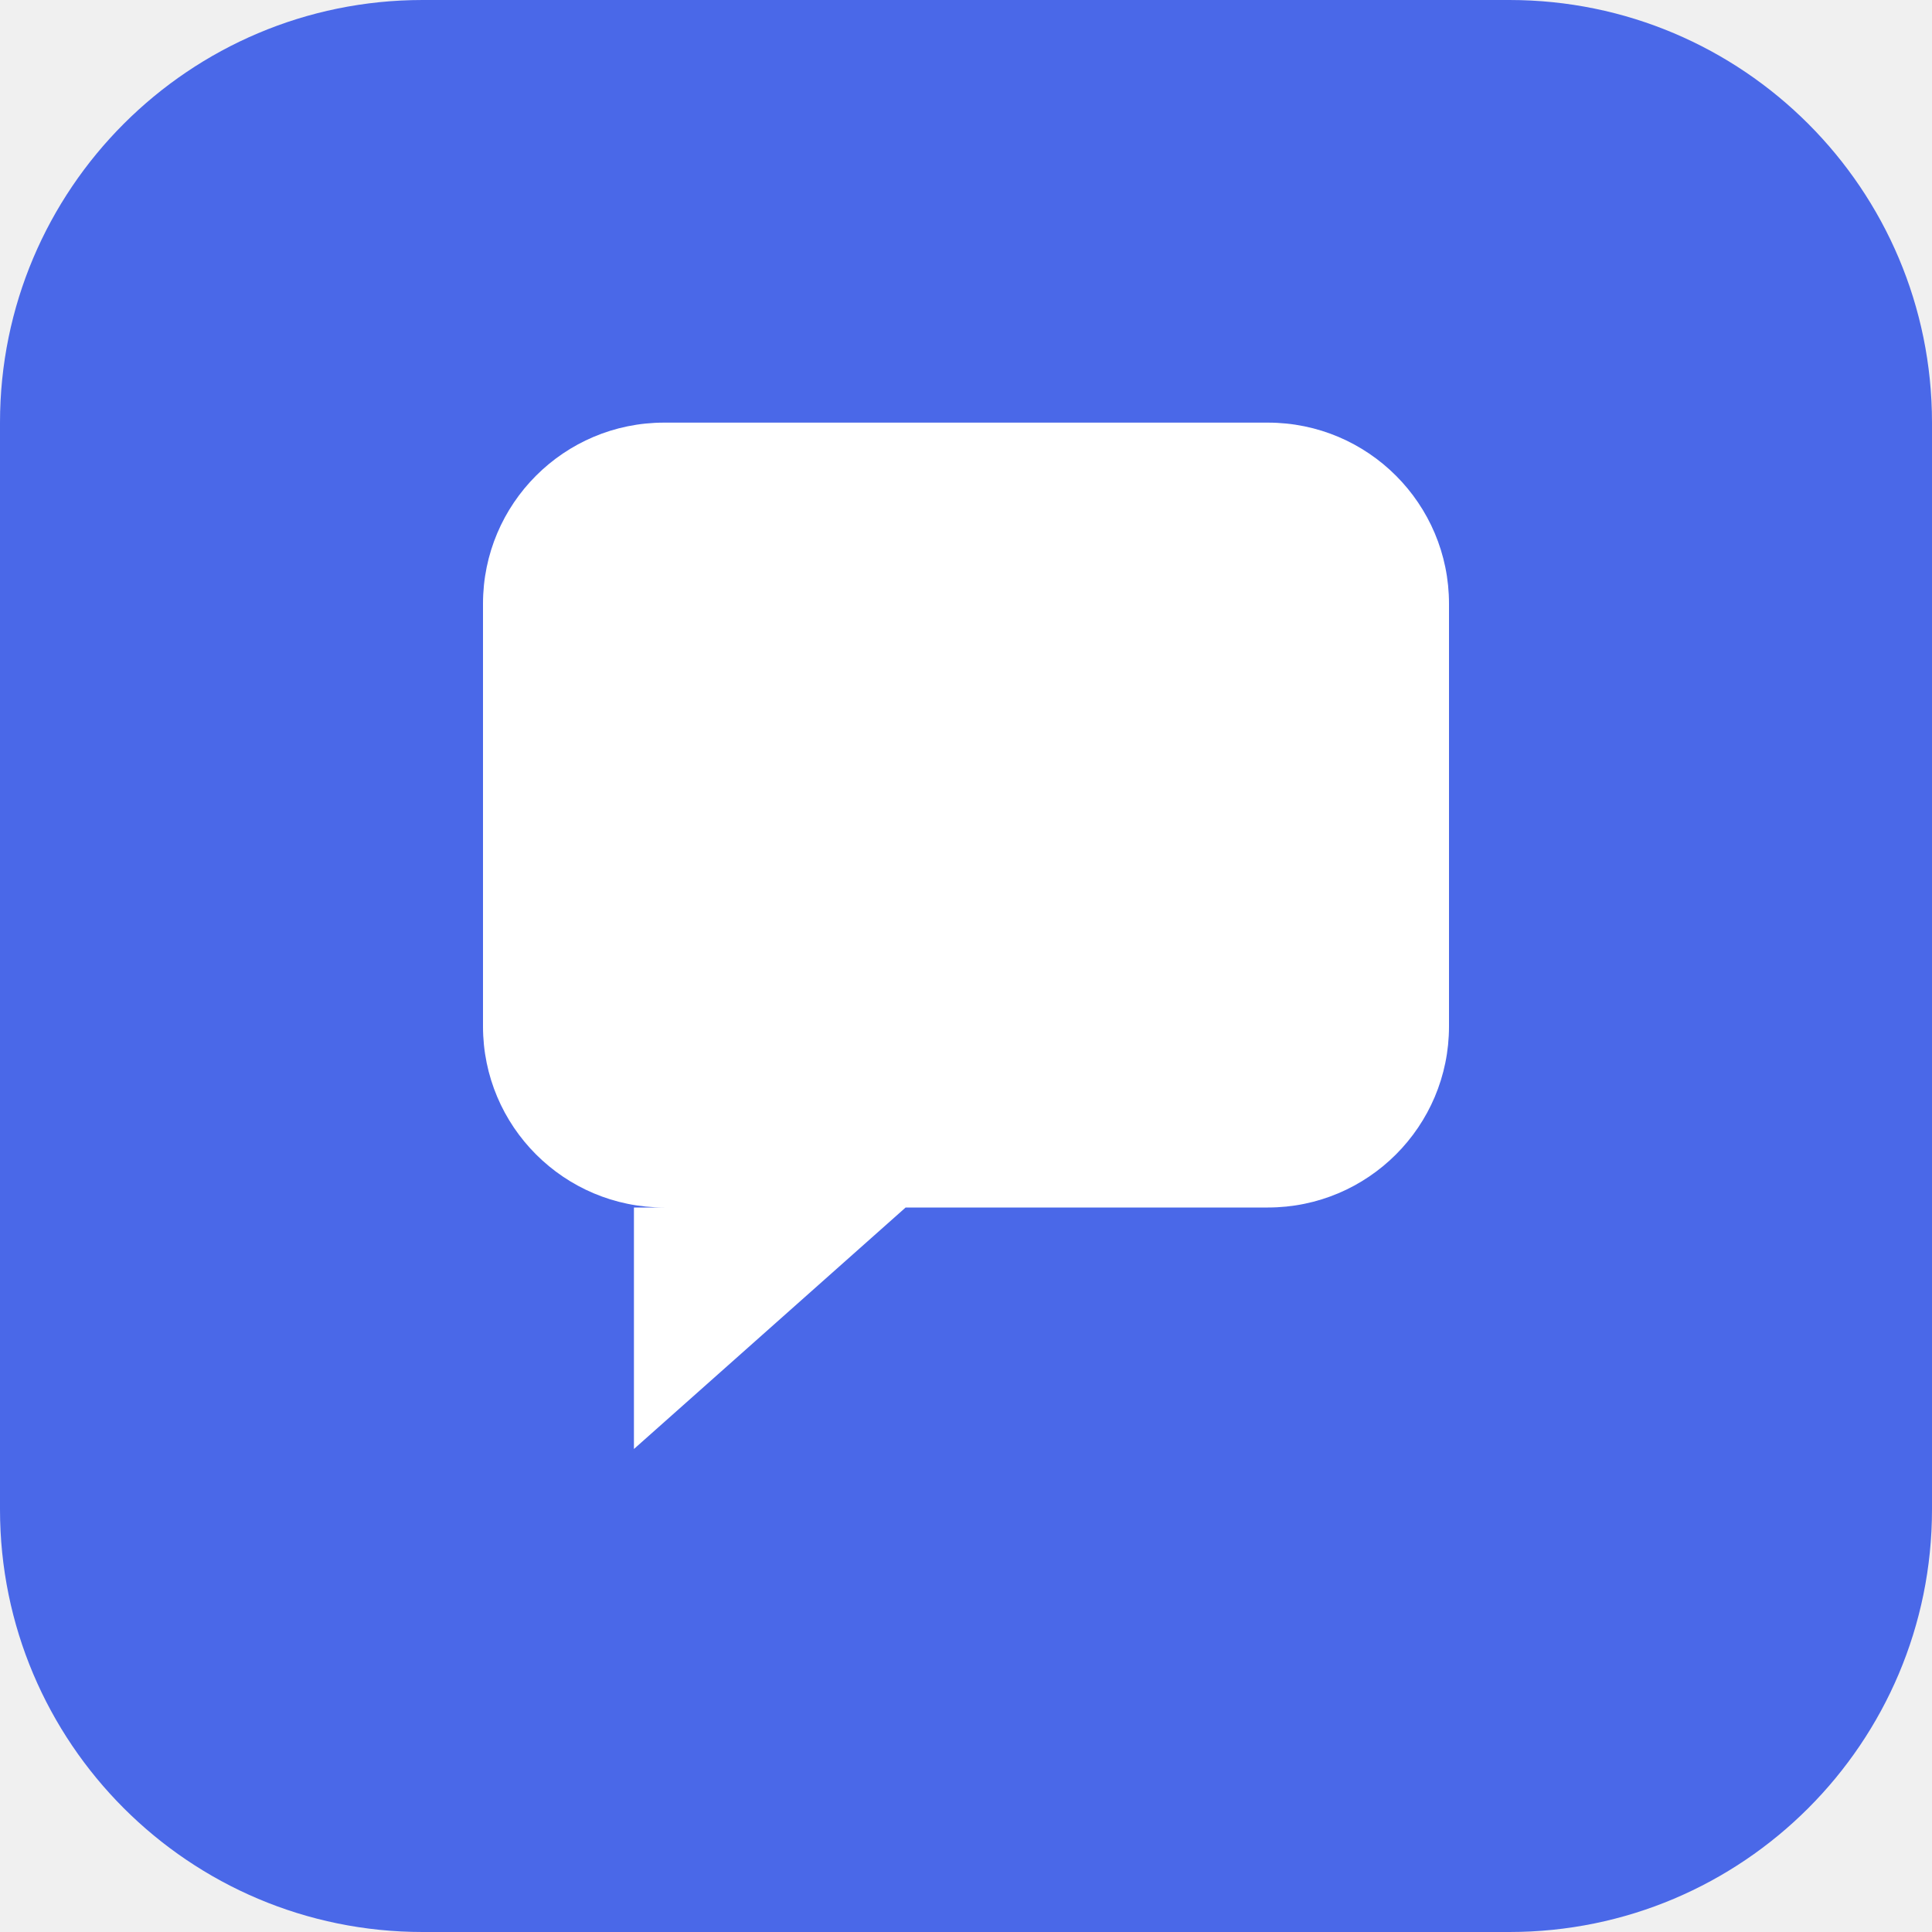
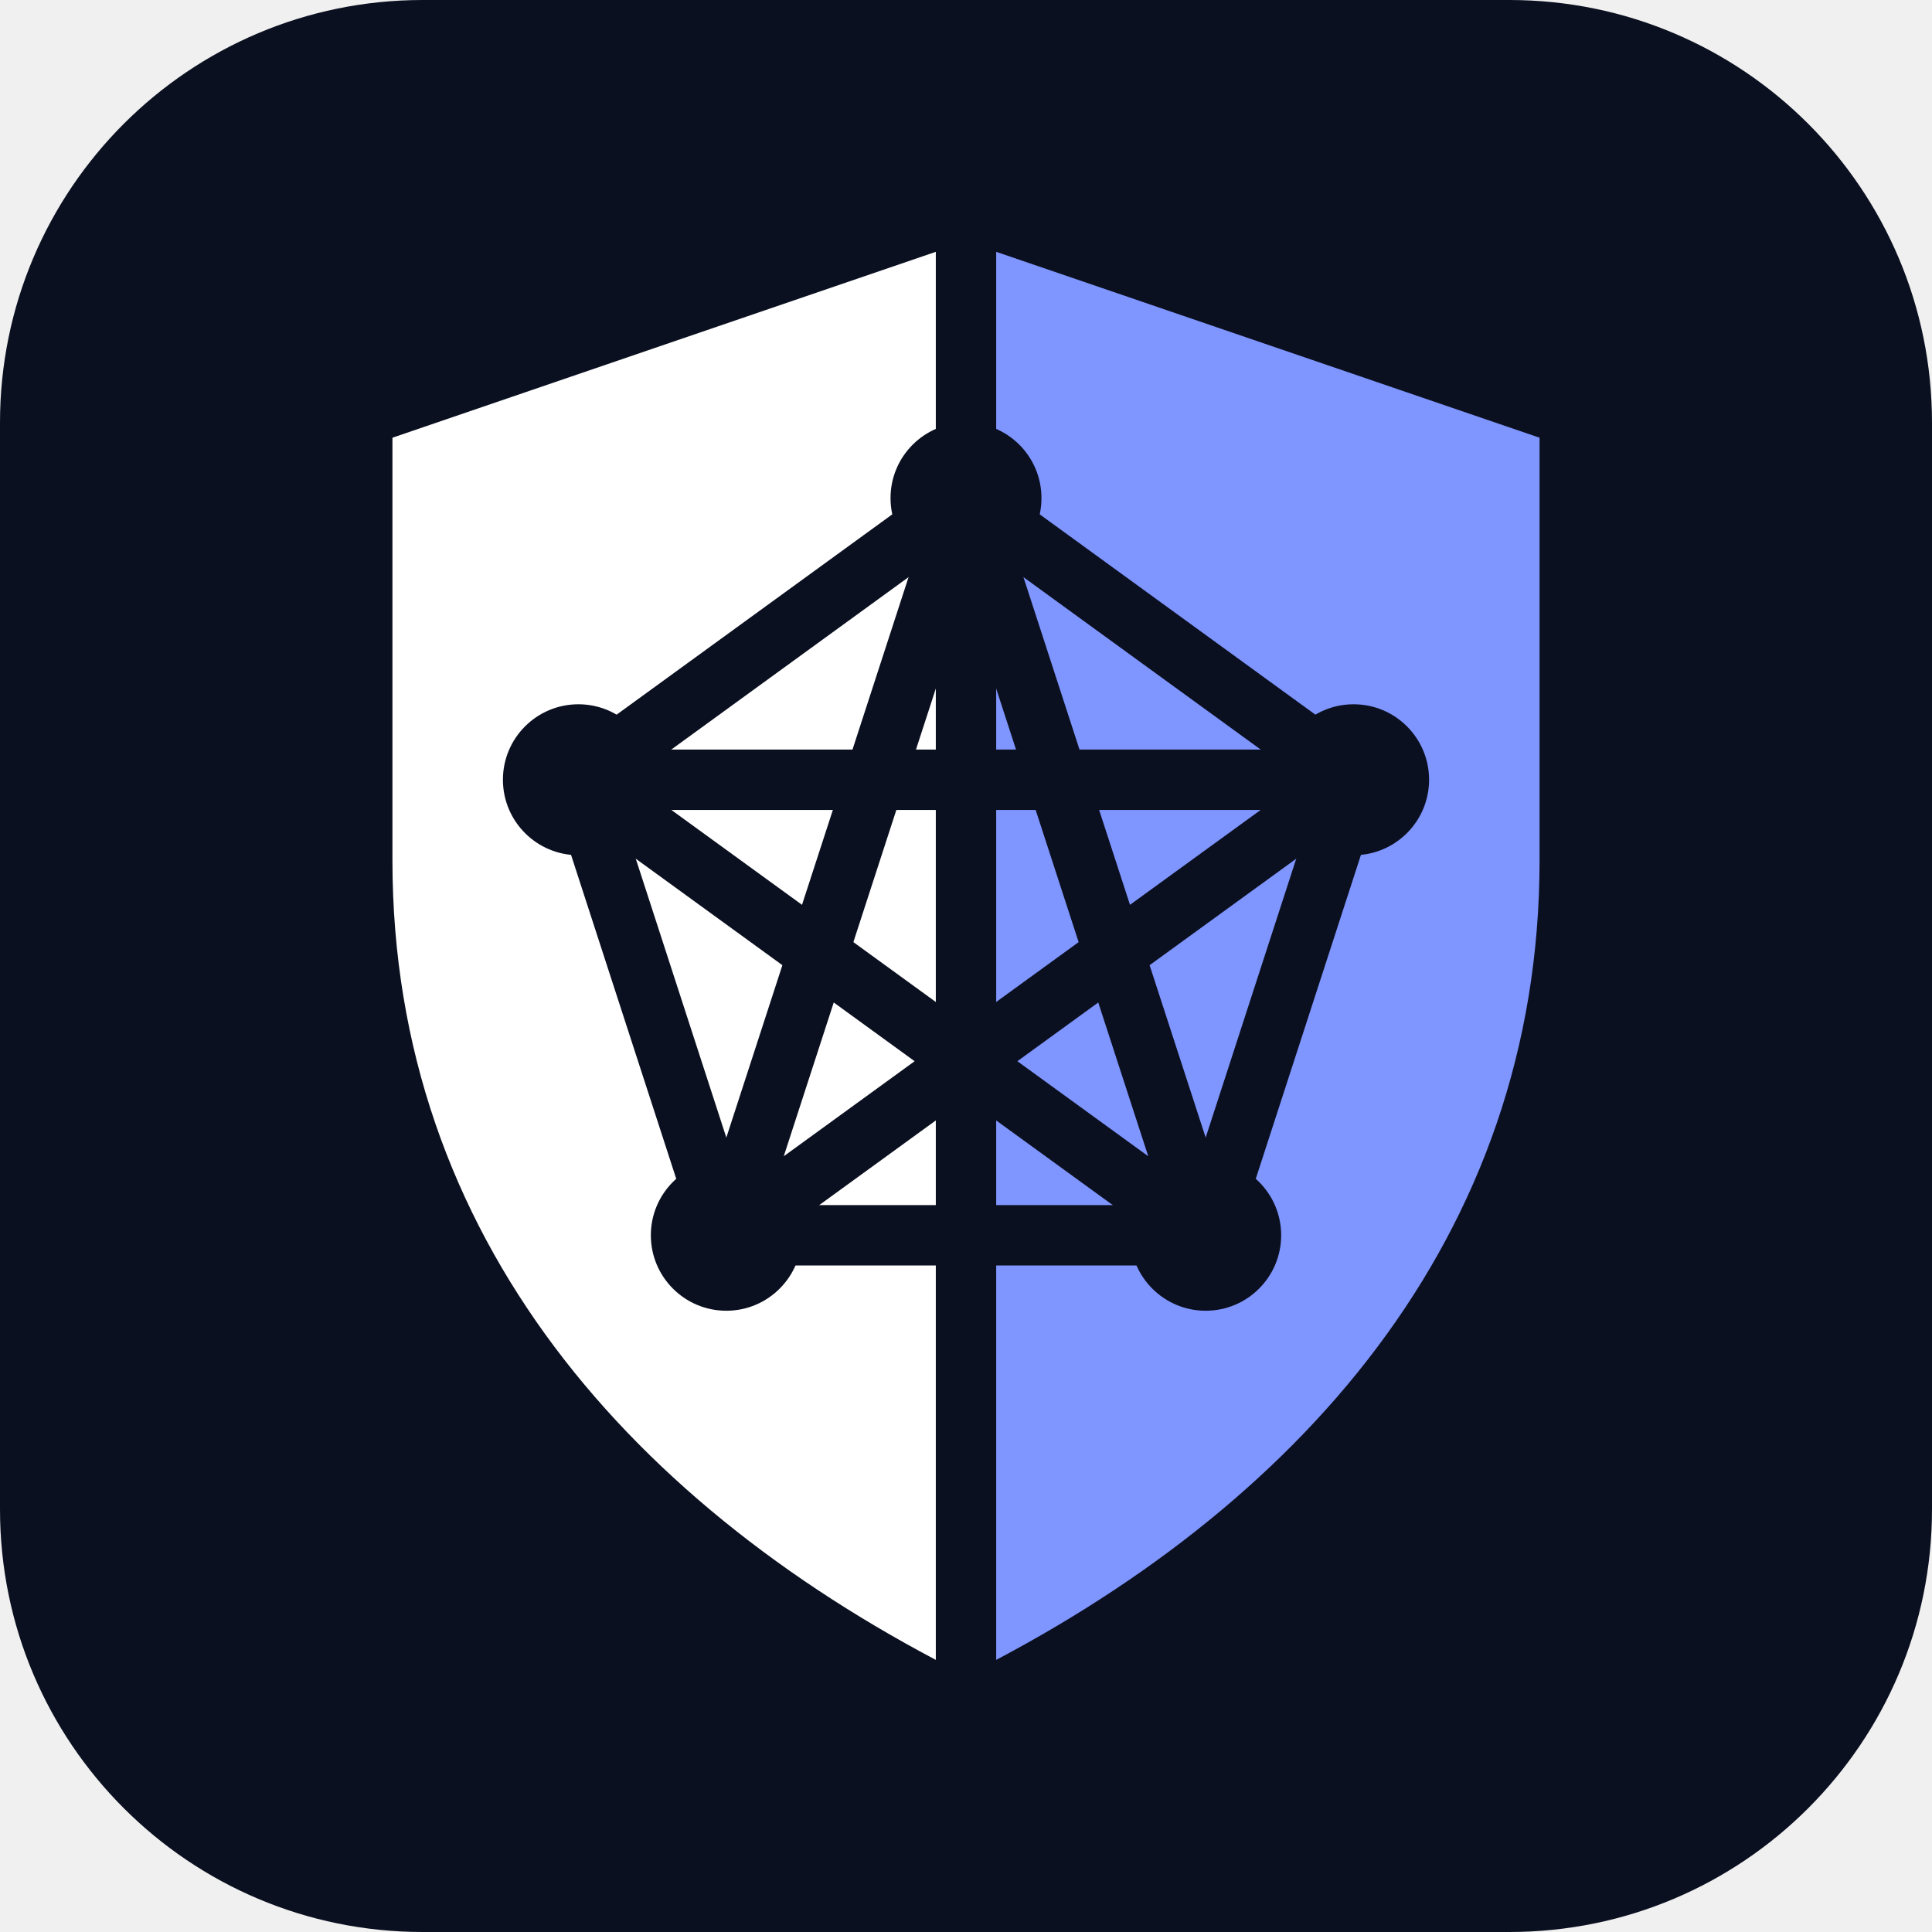
<svg xmlns="http://www.w3.org/2000/svg" viewBox="0 0 64 64">
-   <rect width="64" height="64" rx="14" fill="#4a68e8" />
-   <path d="M16 20a6 6 0 0 1 6-6h20a6 6 0 0 1 6 6v14a6 6 0 0 1-6 6H30l-9 8v-8h1a6 6 0 0 1-6-6z" fill="#fff" />
+   <rect width="64" height="64" rx="14" fill="#0b1020" />
+   <defs>
+     <clipPath id="bl">
+       <rect width="31" height="64" />
+     </clipPath>
+     <clipPath id="br">
+       <rect x="33" width="31" height="64" />
+     </clipPath>
+   </defs>
+   <g clip-path="url(#bl)">
+     <path d="M32 8l19 6.5v14c0 12.5-8 21.5-19 27C21 50 13 41 13 28.5v-14z" fill="#fff" />
+   </g>
+   <g clip-path="url(#br)">
+     <path d="M32 8l19 6.5v14c0 12.5-8 21.5-19 27C21 50 13 41 13 28.5v-14z" fill="#7f95ff" />
+   </g>
+   <g fill="none" stroke="#0b1020" stroke-width="2" stroke-linejoin="round">
+     <path d="M32,16.5L39.94,40.92L19.16,25.83L44.84,25.83L24.06,40.92Z" />
+     <path d="M32,16.5L44.84,25.83L39.94,40.92L24.06,40.92L19.16,25.83Z" />
+   </g>
+   <circle cx="32" cy="16.5" r="2.5" fill="#0b1020" />
+   <circle cx="44.84" cy="25.83" r="2.5" fill="#0b1020" />
+   <circle cx="39.94" cy="40.92" r="2.5" fill="#0b1020" />
+   <circle cx="24.06" cy="40.92" r="2.5" fill="#0b1020" />
+   <circle cx="19.16" cy="25.83" r="2.5" fill="#0b1020" />
</svg>
